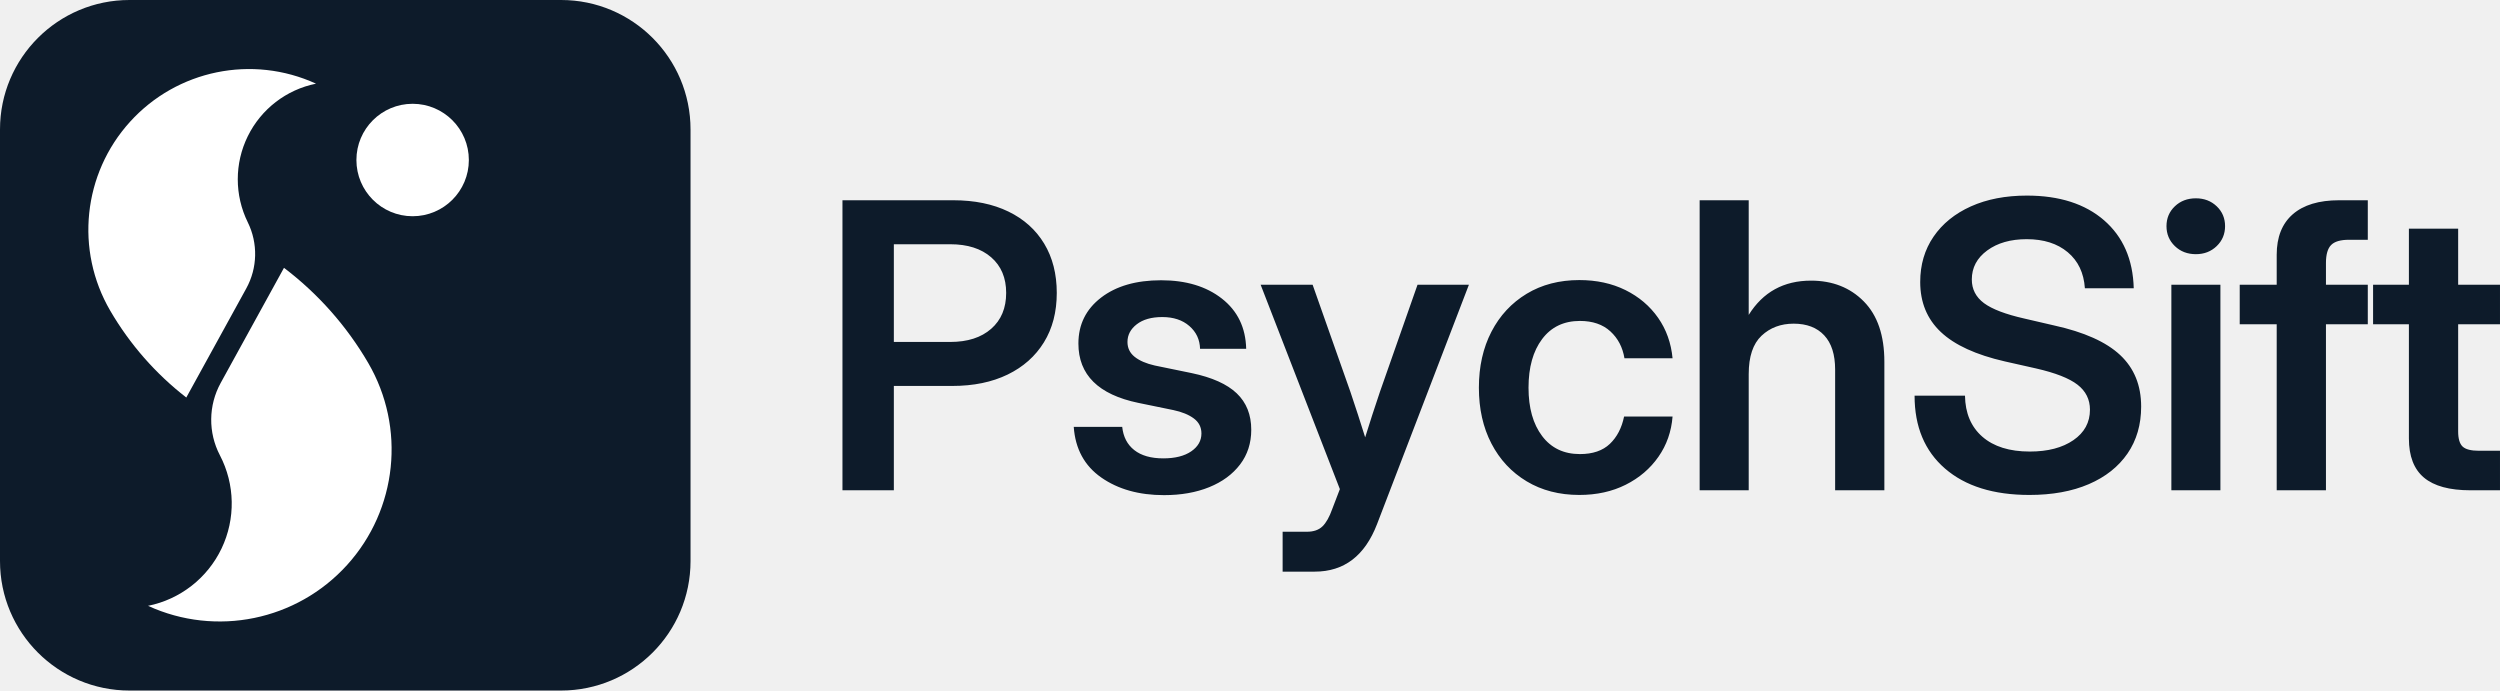
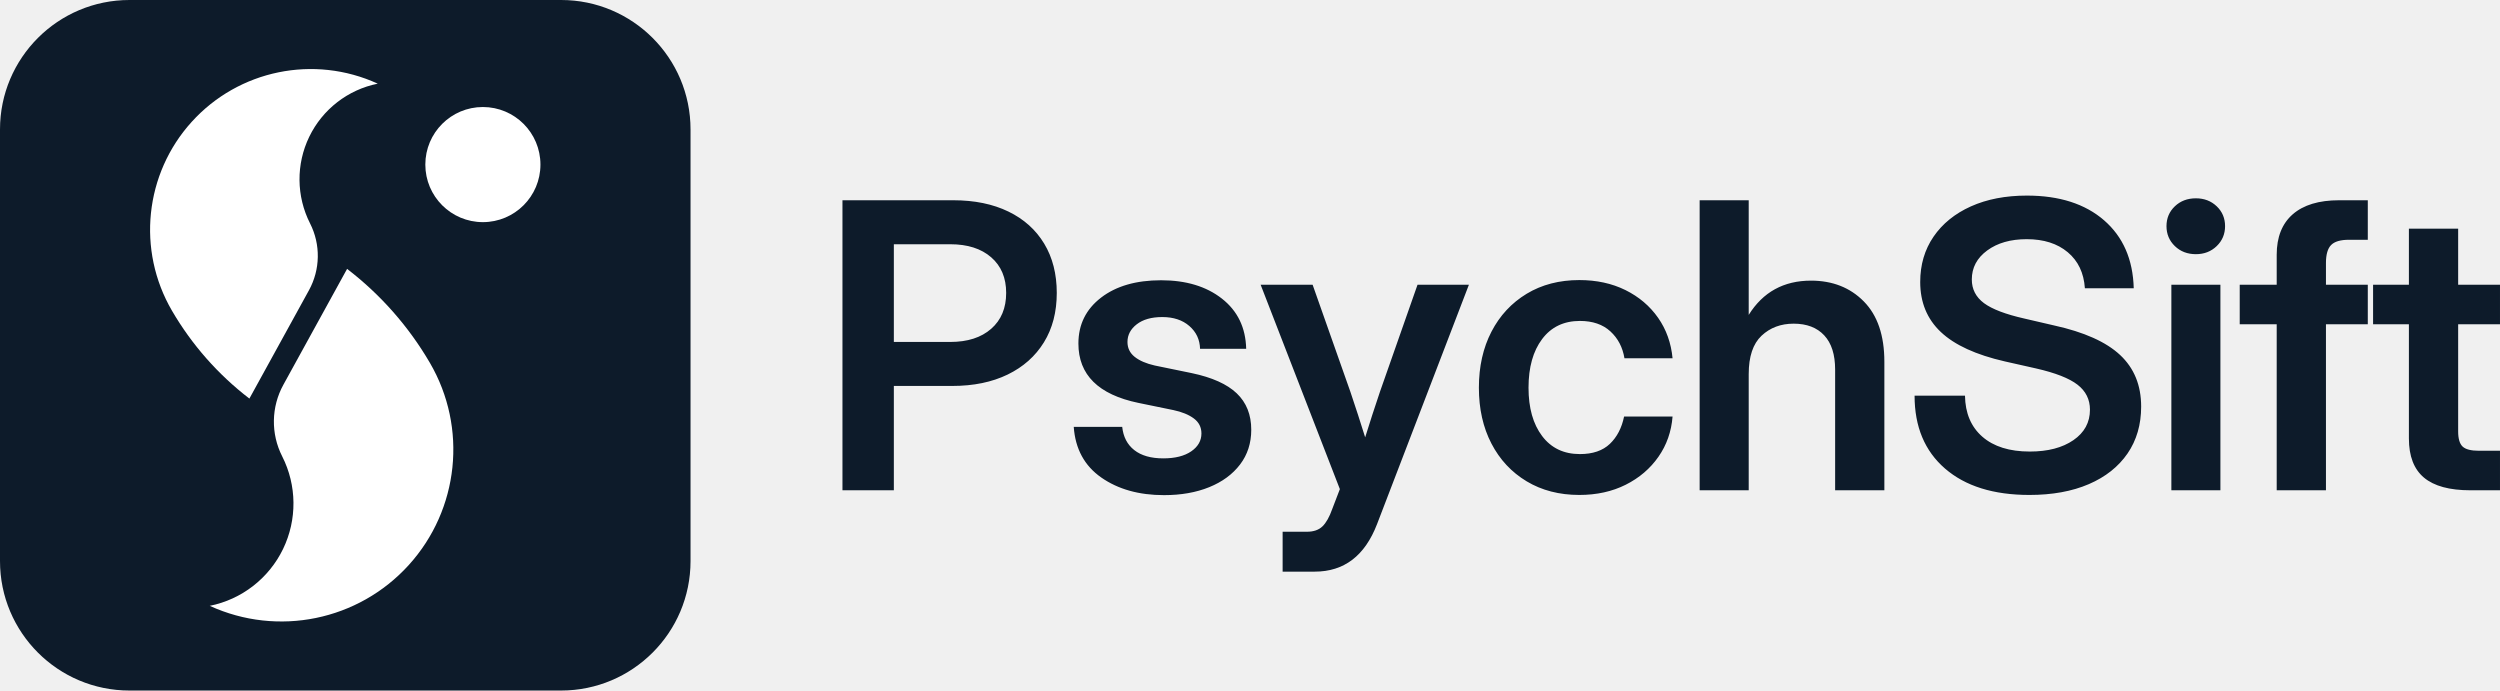
<svg xmlns="http://www.w3.org/2000/svg" viewBox="0 0 926.815 256" width="926.815" height="256" role="img" aria-label="PsychSift">
  <rect width="256" height="256" rx="48" fill="#0D1B2A" />
-   <g transform="translate(32.7581 25.6) scale(2.0402)">
+   <g transform="translate(55.6434 25.6) scale(2.0402)">
    <g fill="#FFFFFF">
-       <path d="M41.367 2.655 A17.723 17.723 0 0 0 28.971 27.854 A13 13 0 0 1 28.698 39.858 L17.794 59.687 A55.123 55.123 0 0 1 3.976 43.912 A29.201 29.201 0 0 1 41.367 2.655 Z" />
-       <path d="M10.84 97.54 A18.964 18.964 0 0 0 23.901 70.177 A13.91 13.91 0 0 1 24.044 57.038 L35.547 36.12 A58.982 58.982 0 0 1 50.849 53.396 A31.245 31.245 0 0 1 10.84 97.54 Z" />
-       <circle cx="58.923" cy="16.528" r="10.216" />
+       <path d="M41.367 2.655 A17.723 17.723 0 0 0 29.068 28.049 A13 13 0 0 1 28.867 40.196 L18.043 59.879 A55.123 55.123 0 0 1 3.976 43.912 A29.201 29.201 0 0 1 41.367 2.655 Z" />
+       <path d="M41.367 2.655 A17.723 17.723 0 0 0 29.068 28.049 A13 13 0 0 1 28.867 40.196 L18.043 59.879 A55.123 55.123 0 0 1 3.976 43.912 A29.201 29.201 0 0 1 41.367 2.655 Z" transform="translate(55.1029 100.3813) scale(-1.07)" />
+       <circle cx="60.472" cy="17.358" r="10.459" />
    </g>
  </g>
  <g transform="translate(303.372 181.76)">
    <path d="M8.95 0.00V-107.52H50.01Q61.84 -107.52 70.47 -103.33Q79.09 -99.15 83.74 -91.43Q88.40 -83.71 88.40 -73.17Q88.40 -62.56 83.63 -54.84Q78.87 -47.12 70.18 -42.90Q61.48 -38.68 49.65 -38.68H28.00V0.00ZM28.00 -54.99H48.93Q58.52 -54.99 64.08 -59.86Q69.64 -64.73 69.64 -73.17Q69.64 -81.54 64.08 -86.38Q58.52 -91.21 48.93 -91.21H28.00Z M128.17 1.80Q114.25 1.80 104.90 -4.73Q95.56 -11.26 94.69 -23.52H112.66Q113.24 -17.97 117.13 -14.90Q121.03 -11.83 127.88 -11.83Q134.45 -11.83 138.24 -14.43Q142.03 -17.03 142.03 -21.07Q142.03 -24.53 139.21 -26.63Q136.40 -28.72 131.64 -29.73L118.65 -32.40Q96.42 -37.02 96.42 -54.41Q96.42 -64.94 104.79 -71.40Q113.16 -77.86 127.09 -77.86Q140.95 -77.86 149.64 -71.04Q158.34 -64.22 158.62 -52.46H141.52Q141.38 -57.58 137.55 -60.90Q133.73 -64.22 127.52 -64.22Q121.53 -64.22 118.07 -61.55Q114.61 -58.88 114.61 -54.99Q114.61 -51.60 117.28 -49.47Q119.95 -47.34 124.71 -46.26L138.42 -43.44Q149.75 -41.06 155.12 -35.94Q160.50 -30.81 160.50 -22.44Q160.50 -15.01 156.35 -9.56Q152.20 -4.11 144.91 -1.15Q137.63 1.80 128.17 1.80Z M172.13 30.16V15.37H181.15Q184.83 15.37 186.89 13.39Q188.95 11.40 190.53 6.93L193.35 -0.43L163.98 -76.20H183.25L197.25 -36.51Q198.69 -32.26 200.06 -28.03Q201.43 -23.81 202.73 -19.63Q205.33 -28.00 208.21 -36.51L222.14 -76.20H241.19L207.13 12.56Q200.35 30.16 184.04 30.16Z M282.12 1.73Q271.01 1.73 262.60 -3.32Q254.19 -8.37 249.54 -17.32Q244.89 -26.27 244.89 -38.03Q244.89 -49.79 249.54 -58.78Q254.19 -67.76 262.60 -72.85Q271.01 -77.93 282.12 -77.93Q291.72 -77.93 299.22 -74.22Q306.73 -70.50 311.31 -63.97Q315.89 -57.44 316.69 -48.93H298.86Q297.85 -55.06 293.63 -58.92Q289.41 -62.78 282.34 -62.78Q273.39 -62.78 268.34 -56.07Q263.29 -49.36 263.29 -38.03Q263.29 -26.77 268.34 -20.10Q273.39 -13.42 282.34 -13.42Q289.48 -13.42 293.45 -17.21Q297.42 -21.00 298.72 -27.35H316.69Q316.04 -18.98 311.45 -12.41Q306.87 -5.85 299.33 -2.06Q291.79 1.73 282.12 1.73Z M344.92 -43.08V0.00H326.73V-107.52H344.92V-65.02Q352.85 -77.72 368.01 -77.72Q379.99 -77.72 387.60 -70.00Q395.21 -62.28 395.21 -47.63V0.00H376.96V-44.74Q376.96 -53.11 372.91 -57.44Q368.87 -61.77 361.58 -61.77Q354.44 -61.77 349.68 -57.30Q344.92 -52.82 344.92 -43.08Z M448.99 1.73Q429.00 1.73 417.70 -8.05Q406.41 -17.82 406.41 -35.07H425.10Q425.25 -25.33 431.56 -19.84Q437.87 -14.36 449.13 -14.36Q459.16 -14.36 465.29 -18.58Q471.43 -22.80 471.43 -29.87Q471.43 -35.58 466.81 -39.15Q462.19 -42.72 451.44 -45.17L439.89 -47.77Q423.80 -51.45 416.15 -58.67Q408.50 -65.88 408.50 -77.21Q408.50 -86.81 413.45 -94.03Q418.39 -101.24 427.30 -105.25Q436.21 -109.25 448.05 -109.25Q466.09 -109.25 476.66 -100.09Q487.23 -90.92 487.66 -74.90H469.55Q468.97 -83.42 463.20 -88.25Q457.43 -93.09 447.98 -93.09Q439.03 -93.09 433.33 -88.90Q427.63 -84.72 427.63 -78.15Q427.63 -72.74 432.14 -69.38Q436.65 -66.03 447.18 -63.65L458.08 -61.12Q474.82 -57.44 482.61 -50.15Q490.41 -42.86 490.41 -31.03Q490.41 -21.00 485.36 -13.64Q480.30 -6.28 471.00 -2.27Q461.69 1.73 448.99 1.73Z M501.61 0.00V-76.20H519.79V0.00ZM510.70 -87.53Q506.01 -87.53 502.90 -90.53Q499.80 -93.52 499.80 -97.92Q499.80 -102.32 502.90 -105.28Q506.01 -108.24 510.70 -108.24Q515.32 -108.24 518.42 -105.28Q521.52 -102.32 521.52 -97.92Q521.52 -93.52 518.42 -90.53Q515.32 -87.53 510.70 -87.53Z M574.43 -76.20V-61.55H558.92V0.00H540.66V-61.55H526.95V-76.20H540.66V-87.31Q540.66 -97.13 546.61 -102.32Q552.57 -107.52 563.82 -107.52H574.43V-92.87H567.43Q562.74 -92.87 560.83 -90.92Q558.92 -88.97 558.92 -84.28V-76.20Z M623.44 -76.20V-61.55H607.93V-21.86Q607.93 -17.75 609.59 -16.20Q611.25 -14.65 615.65 -14.65H623.44V0.00H612.47Q600.86 0.00 595.26 -4.69Q589.67 -9.38 589.67 -19.19V-61.55H576.39V-76.20H589.67V-96.98H607.93V-76.20Z" fill="#0D1B2A" />
  </g>
</svg>
